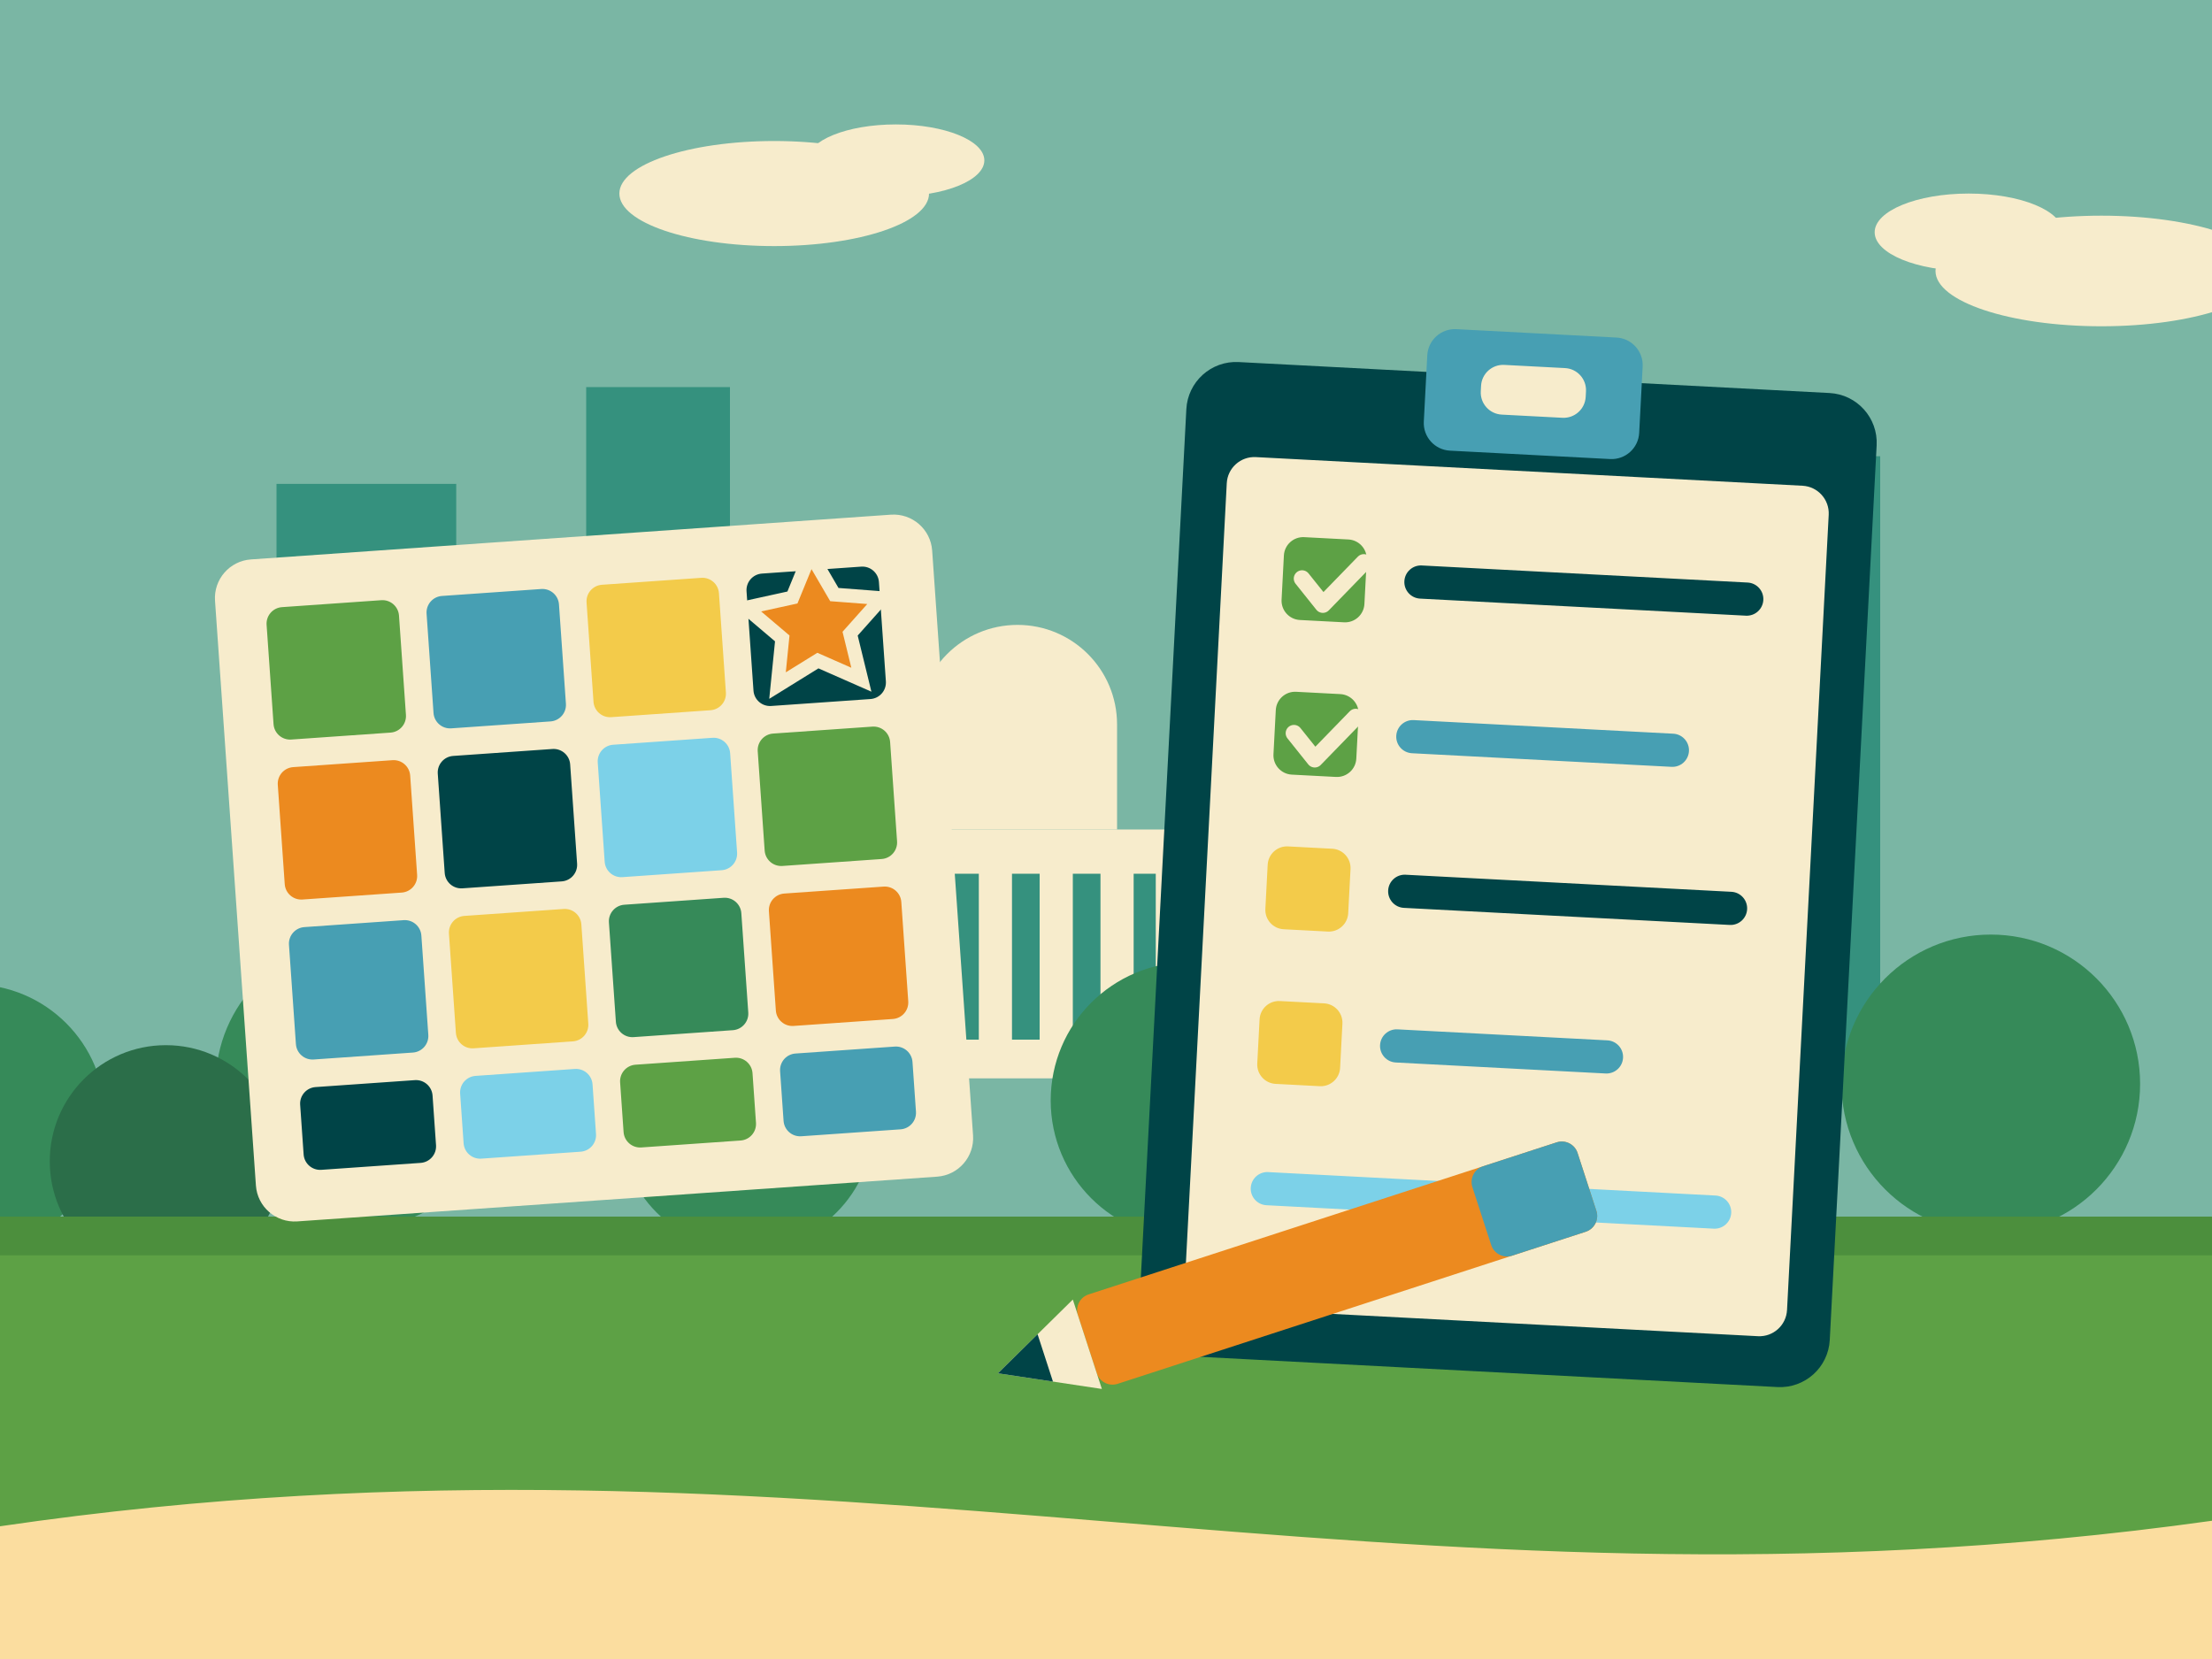
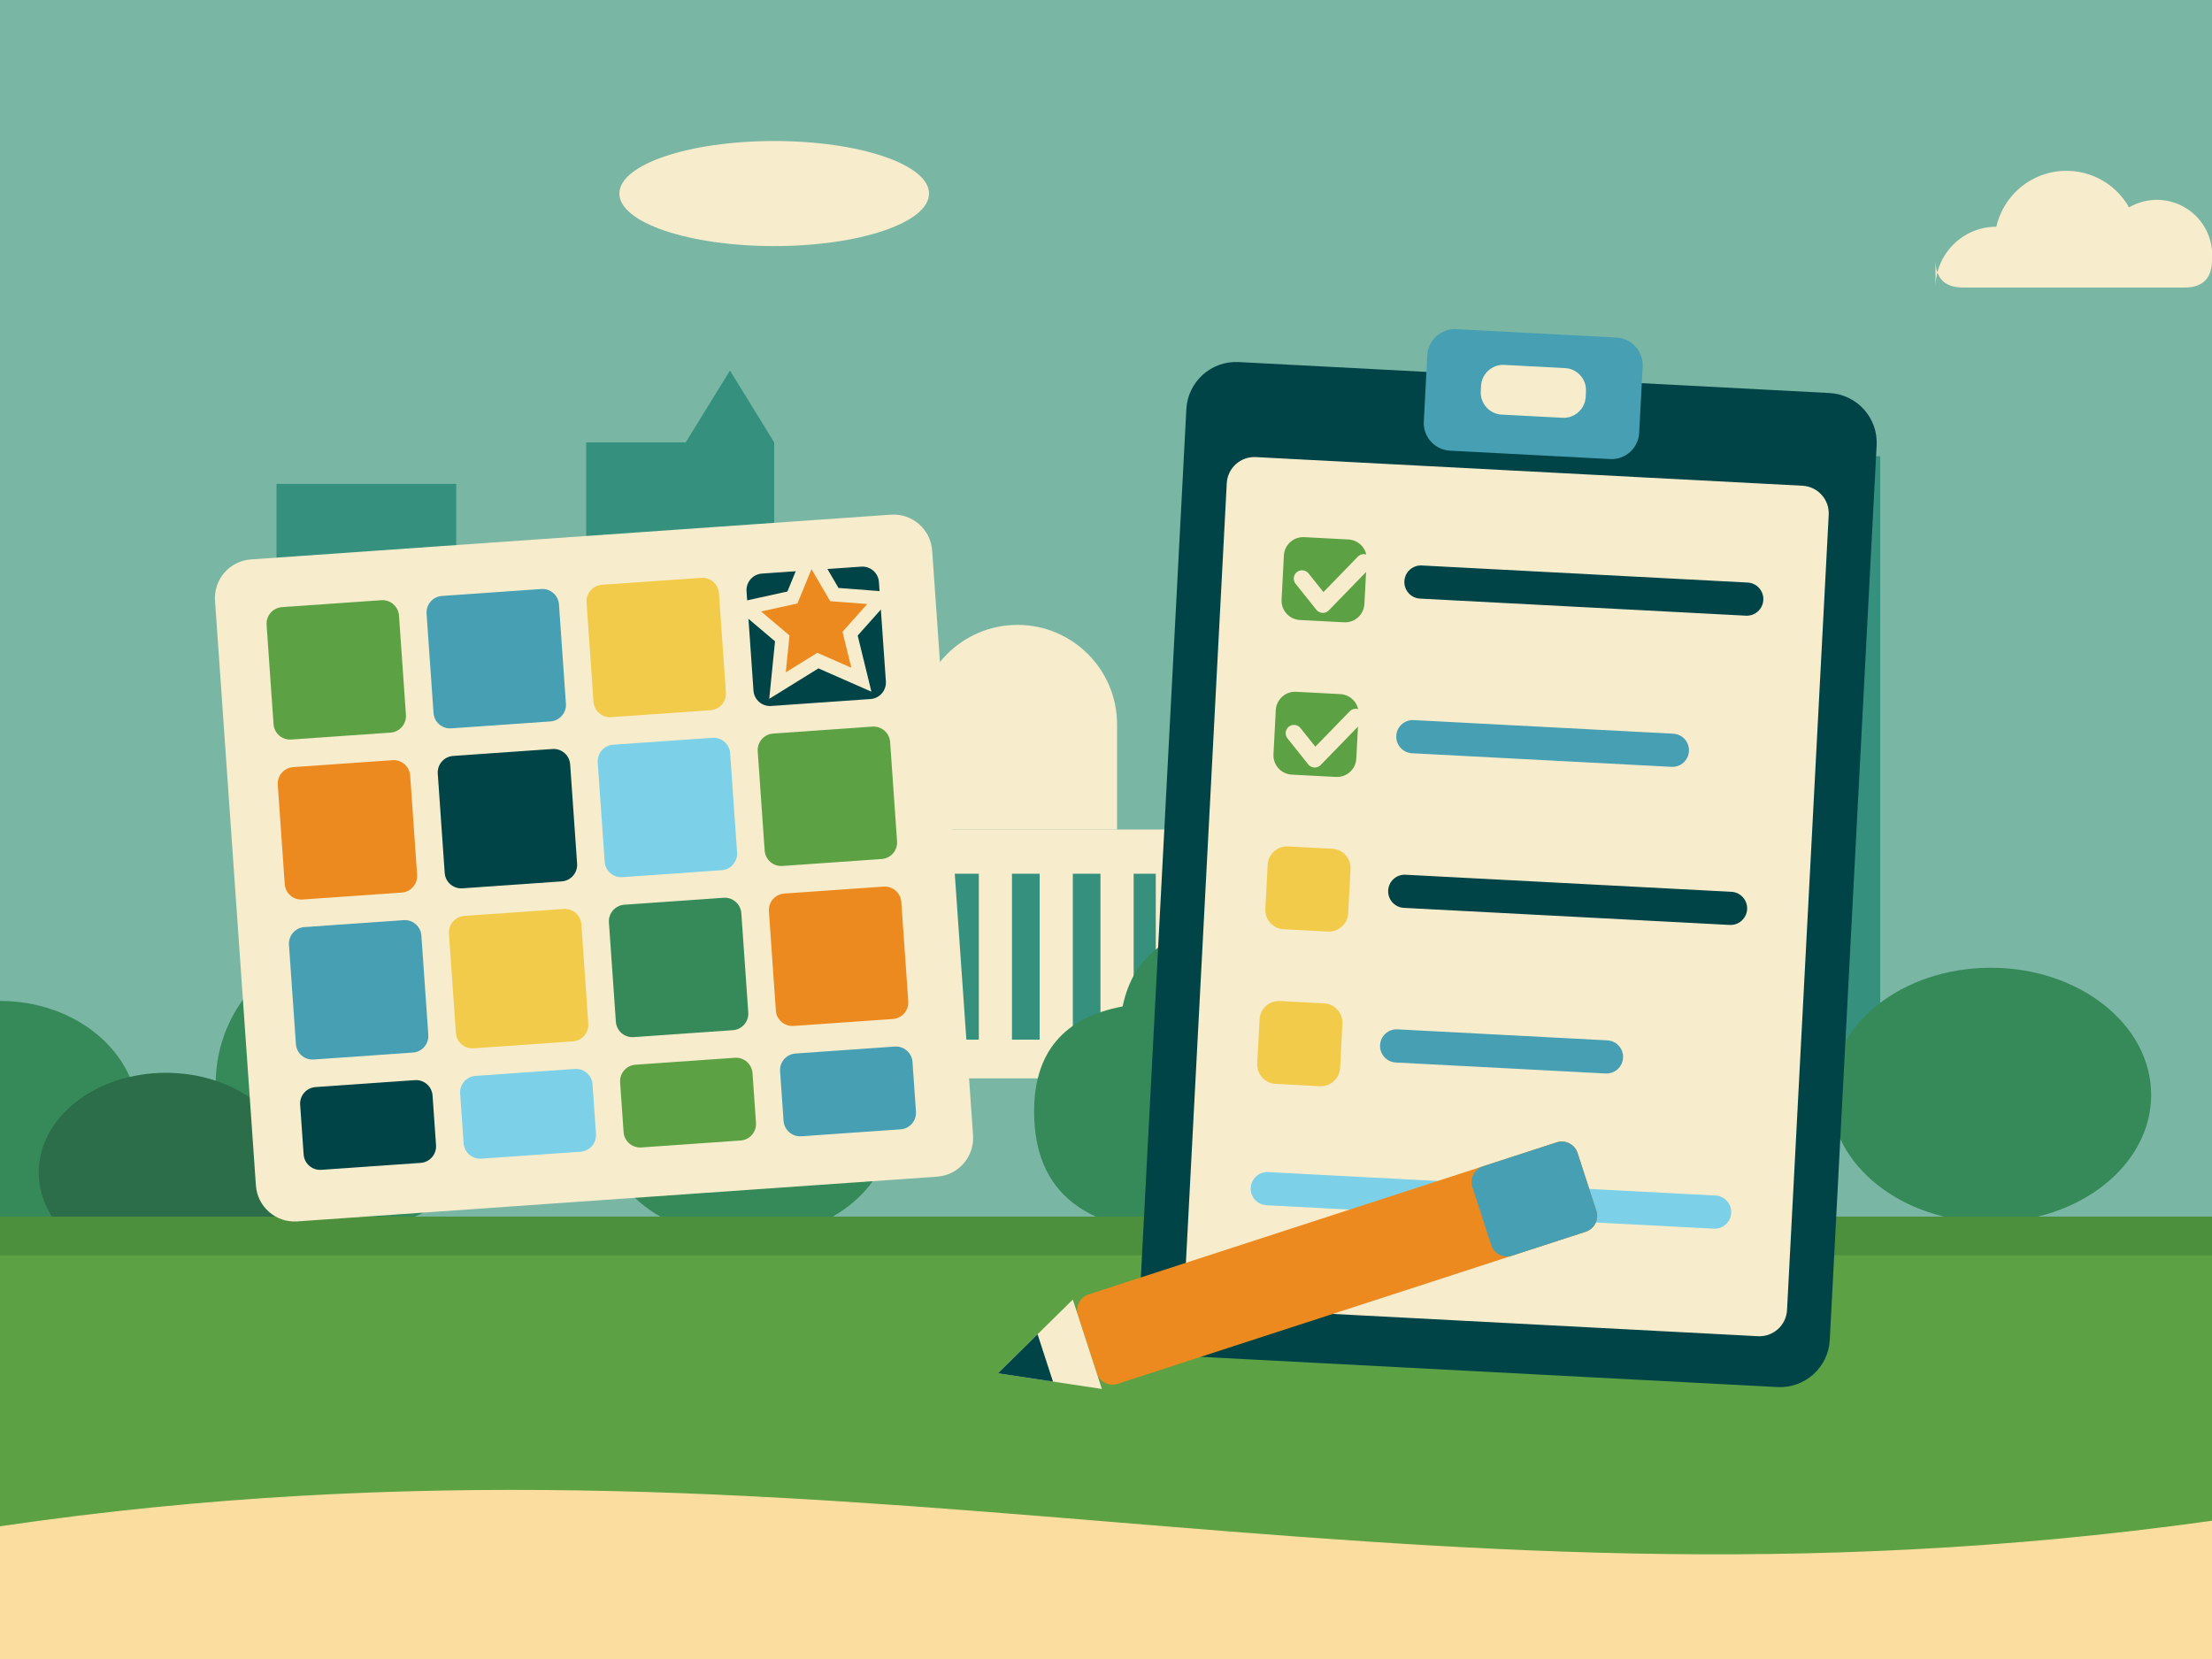
<svg xmlns="http://www.w3.org/2000/svg" width="800" height="600" viewBox="0 0 800 600" fill="none" role="img" aria-label="Flat vector illustration of a survey clipboard with checkmarks and a colorful map of neighborhood blocks, Capitol dome in the skyline behind">
  <g transform="translate(-800 0)">
    <rect width="2400" height="600" fill="#7AB6A4" />
    <g fill="#F7ECCC">
      <ellipse cx="140" cy="80" rx="58" ry="20" />
      <ellipse cx="184" cy="66" rx="36" ry="15" />
-       <ellipse cx="680" cy="110" rx="62" ry="21" />
-       <ellipse cx="630" cy="96" rx="34" ry="14" />
+       <path d="M620 118 a26 26 0 0 1 26 -26 a30 30 0 0 1 56 -8 a24 24 0 0 1 34 22 q0 12 -12 12 h-92 q-12 0 -12 -12 Z" />
      <ellipse cx="1080" cy="70" rx="56" ry="19" />
-       <ellipse cx="1124" cy="58" rx="32" ry="13" />
-       <ellipse cx="1560" cy="98" rx="60" ry="20" />
-       <ellipse cx="1512" cy="84" rx="34" ry="14" />
+       <path d="M1500 104 a22 22 0 0 1 22 -22 a26 26 0 0 1 48 -7 a20 20 0 0 1 30 19 q0 10 -10 10 h-80 q-10 0 -10 -10 Z" />
      <ellipse cx="1980" cy="74" rx="58" ry="20" />
      <ellipse cx="2026" cy="60" rx="34" ry="14" />
-       <ellipse cx="2320" cy="108" rx="54" ry="18" />
+       <path d="M2260 122 a24 24 0 0 1 24 -24 a28 28 0 0 1 52 -8 a22 22 0 0 1 32 20 q0 12 -12 12 h-84 q-12 0 -12 -12 Z" />
    </g>
    <g fill="#F3CB4A">
      <rect x="42" y="140" width="16" height="245" />
      <rect x="84" y="140" width="16" height="245" />
      <rect x="42" y="140" width="58" height="14" />
      <rect x="42" y="216" width="58" height="12" />
      <path d="M46 228 L96 300 M96 228 L46 300" stroke="#F3CB4A" stroke-width="9" />
      <rect x="42" y="300" width="58" height="12" />
    </g>
    <g fill="#35917E">
      <rect x="150" y="210" width="70" height="180" />
-       <rect x="242" y="160" width="55" height="230" />
+       <path d="M242 390 v-200 h40 l15 -30 15 30 v200 Z" />
      <rect x="560" y="190" width="60" height="200" />
-       <rect x="700" y="232" width="75" height="158" />
+       <path d="M700 390 v-140 h60 v-18 h15 v18 h10 v140 Z" />
      <rect x="900" y="175" width="65" height="215" />
-       <rect x="1012" y="140" width="52" height="250" />
+       <path d="M1012 390 v-230 h36 l16 -26 16 26 v230 Z" />
      <rect x="1310" y="200" width="60" height="190" />
      <rect x="1422" y="165" width="58" height="225" />
-       <rect x="1700" y="185" width="62" height="205" />
+       <path d="M1700 390 v-185 h50 v-20 h12 v20 h12 v185 Z" />
      <rect x="1812" y="150" width="50" height="240" />
-       <rect x="2120" y="195" width="66" height="195" />
+       <path d="M2120 390 v-175 h44 l14 -24 14 24 v175 Z" />
      <rect x="2232" y="228" width="72" height="162" />
    </g>
    <g>
      <rect x="1108" y="300" width="120" height="90" fill="#F7ECCC" />
      <path d="M1132 300 v-38 a36 36 0 0 1 72 0 v38 Z" fill="#F7ECCC" />
      <circle cx="1168" cy="252" r="7" fill="#F7ECCC" />
      <g fill="#35917E">
        <rect x="1122" y="316" width="10" height="60" />
        <rect x="1144" y="316" width="10" height="60" />
        <rect x="1166" y="316" width="10" height="60" />
        <rect x="1188" y="316" width="10" height="60" />
        <rect x="1210" y="316" width="8" height="60" />
      </g>
    </g>
    <g fill="#368A59">
      <circle cx="70" cy="392" r="56" />
-       <circle cx="200" cy="406" r="46" />
-       <circle cx="340" cy="396" r="52" />
+       <path d="M220 452 q-60 0 -60 -46 q0 -34 34 -40 q6 -30 40 -30 q34 0 40 30 q34 6 34 40 q0 46 -60 46 Z" transform="translate(-14 -4)" />
+       <ellipse cx="360" cy="402" rx="56" ry="44" />
      <circle cx="500" cy="408" r="44" />
-       <circle cx="640" cy="394" r="54" />
-       <circle cx="790" cy="404" r="48" />
+       <path d="M660 452 q-52 0 -52 -40 q0 -30 30 -36 q6 -26 36 -26 q30 0 36 26 q30 6 30 36 q0 40 -52 40 Z" />
+       <ellipse cx="800" cy="404" rx="50" ry="42" />
      <circle cx="930" cy="392" r="52" />
-       <circle cx="1070" cy="406" r="46" />
-       <circle cx="1230" cy="398" r="50" />
+       <ellipse cx="1070" cy="408" rx="52" ry="40" />
+       <path d="M1250 452 q-56 0 -56 -44 q0 -32 32 -38 q6 -28 38 -28 q32 0 38 28 q32 6 32 38 q0 44 -56 44 Z" transform="translate(-20 -6)" />
      <circle cx="1380" cy="408" r="44" />
-       <circle cx="1520" cy="392" r="54" />
+       <ellipse cx="1520" cy="396" rx="58" ry="46" />
      <circle cx="1660" cy="404" r="48" />
-       <circle cx="1800" cy="394" r="52" />
-       <circle cx="1950" cy="406" r="46" />
+       <path d="M1830 452 q-54 0 -54 -42 q0 -32 32 -38 q6 -26 36 -26 q30 0 36 26 q32 6 32 38 q0 42 -54 42 Z" transform="translate(-16 -2)" />
+       <ellipse cx="1950" cy="406" rx="48" ry="40" />
      <circle cx="2090" cy="396" r="52" />
-       <circle cx="2230" cy="408" r="44" />
+       <ellipse cx="2230" cy="410" rx="46" ry="38" />
      <circle cx="2360" cy="394" r="52" />
    </g>
    <g fill="#2B6E49">
-       <circle cx="0" cy="420" r="44" />
+       <ellipse cx="0" cy="424" rx="46" ry="36" />
      <circle cx="420" cy="424" r="40" />
-       <circle cx="860" cy="420" r="42" />
+       <ellipse cx="860" cy="424" rx="46" ry="36" />
      <circle cx="1300" cy="424" r="40" />
-       <circle cx="1740" cy="420" r="42" />
+       <ellipse cx="1740" cy="424" rx="44" ry="36" />
      <circle cx="2180" cy="424" r="40" />
-       <circle cx="2400" cy="418" r="44" />
+       <ellipse cx="2400" cy="420" rx="46" ry="38" />
+     </g>
+     <g>
+       <rect x="2286" y="404" width="10" height="52" fill="#7A4A21" />
+       <ellipse cx="2291" cy="388" rx="34" ry="38" fill="#EC8A1F" />
    </g>
    <rect y="440" width="2400" height="160" fill="#5DA145" />
    <rect y="440" width="2400" height="14" fill="#4C8F3D" />
    <path d="M0 566 C 300 522 500 596 800 552 C 1100 508 1300 592 1600 550 C 1900 508 2150 588 2400 540 L2400 600 L0 600 Z" fill="#FBDD9F" />
  </g>
  <g transform="translate(96 220) rotate(-4)">
    <rect x="-18" y="-18" width="260" height="240" rx="14" fill="#F7ECCC" />
    <g>
      <rect x="0" y="0" width="48" height="48" rx="6" fill="#5DA145" />
      <rect x="58" y="0" width="48" height="48" rx="6" fill="#479FB3" />
      <rect x="116" y="0" width="48" height="48" rx="6" fill="#F3CB4A" />
      <rect x="174" y="0" width="48" height="48" rx="6" fill="#004447" />
      <rect x="0" y="58" width="48" height="48" rx="6" fill="#EC8A1F" />
      <rect x="58" y="58" width="48" height="48" rx="6" fill="#004447" />
      <rect x="116" y="58" width="48" height="48" rx="6" fill="#7CD1E8" />
      <rect x="174" y="58" width="48" height="48" rx="6" fill="#5DA145" />
      <rect x="0" y="116" width="48" height="48" rx="6" fill="#479FB3" />
      <rect x="58" y="116" width="48" height="48" rx="6" fill="#F3CB4A" />
      <rect x="116" y="116" width="48" height="48" rx="6" fill="#368A59" />
      <rect x="174" y="116" width="48" height="48" rx="6" fill="#EC8A1F" />
      <rect x="0" y="174" width="48" height="30" rx="6" fill="#004447" />
      <rect x="58" y="174" width="48" height="30" rx="6" fill="#7CD1E8" />
      <rect x="116" y="174" width="48" height="30" rx="6" fill="#5DA145" />
      <rect x="174" y="174" width="48" height="30" rx="6" fill="#479FB3" />
    </g>
    <path d="M198 -6 l7.6 15.4 17 2.5 -12.3 12 2.9 16.9 -15.2 -8 -15.2 8 2.9 -16.9 -12.3 -12 17 -2.5 Z" fill="#EC8A1F" stroke="#F7ECCC" stroke-width="5" />
  </g>
  <g transform="translate(430 130) rotate(3)">
    <rect x="0" y="0" width="250" height="360" rx="18" fill="#004447" />
    <rect x="16" y="34" width="218" height="308" rx="10" fill="#F7ECCC" />
    <rect x="86" y="-16" width="78" height="44" rx="10" fill="#479FB3" />
    <rect x="106" y="-4" width="38" height="18" rx="8" fill="#F7ECCC" />
    <g>
      <rect x="38" y="62" width="30" height="30" rx="7" fill="#5DA145" />
      <path d="M45 77 l8 9 14-16" stroke="#F7ECCC" stroke-width="6" stroke-linecap="round" stroke-linejoin="round" fill="none" />
      <rect x="82" y="70" width="130" height="12" rx="6" fill="#004447" />
      <rect x="38" y="118" width="30" height="30" rx="7" fill="#5DA145" />
      <path d="M45 133 l8 9 14-16" stroke="#F7ECCC" stroke-width="6" stroke-linecap="round" stroke-linejoin="round" fill="none" />
      <rect x="82" y="126" width="106" height="12" rx="6" fill="#479FB3" />
      <rect x="38" y="174" width="30" height="30" rx="7" fill="#F3CB4A" />
      <rect x="82" y="182" width="130" height="12" rx="6" fill="#004447" />
      <rect x="38" y="230" width="30" height="30" rx="7" fill="#F3CB4A" />
      <rect x="82" y="238" width="88" height="12" rx="6" fill="#479FB3" />
      <rect x="38" y="292" width="174" height="12" rx="6" fill="#7CD1E8" />
    </g>
  </g>
  <g transform="translate(388 470) rotate(-18)">
    <rect x="0" y="0" width="190" height="34" rx="6" fill="#EC8A1F" />
    <rect x="150" y="0" width="40" height="34" rx="6" fill="#479FB3" />
    <path d="M0 0 L-34 17 L0 34 Z" fill="#F7ECCC" />
    <path d="M-34 17 L-16 8 L-16 26 Z" fill="#004447" />
  </g>
</svg>
